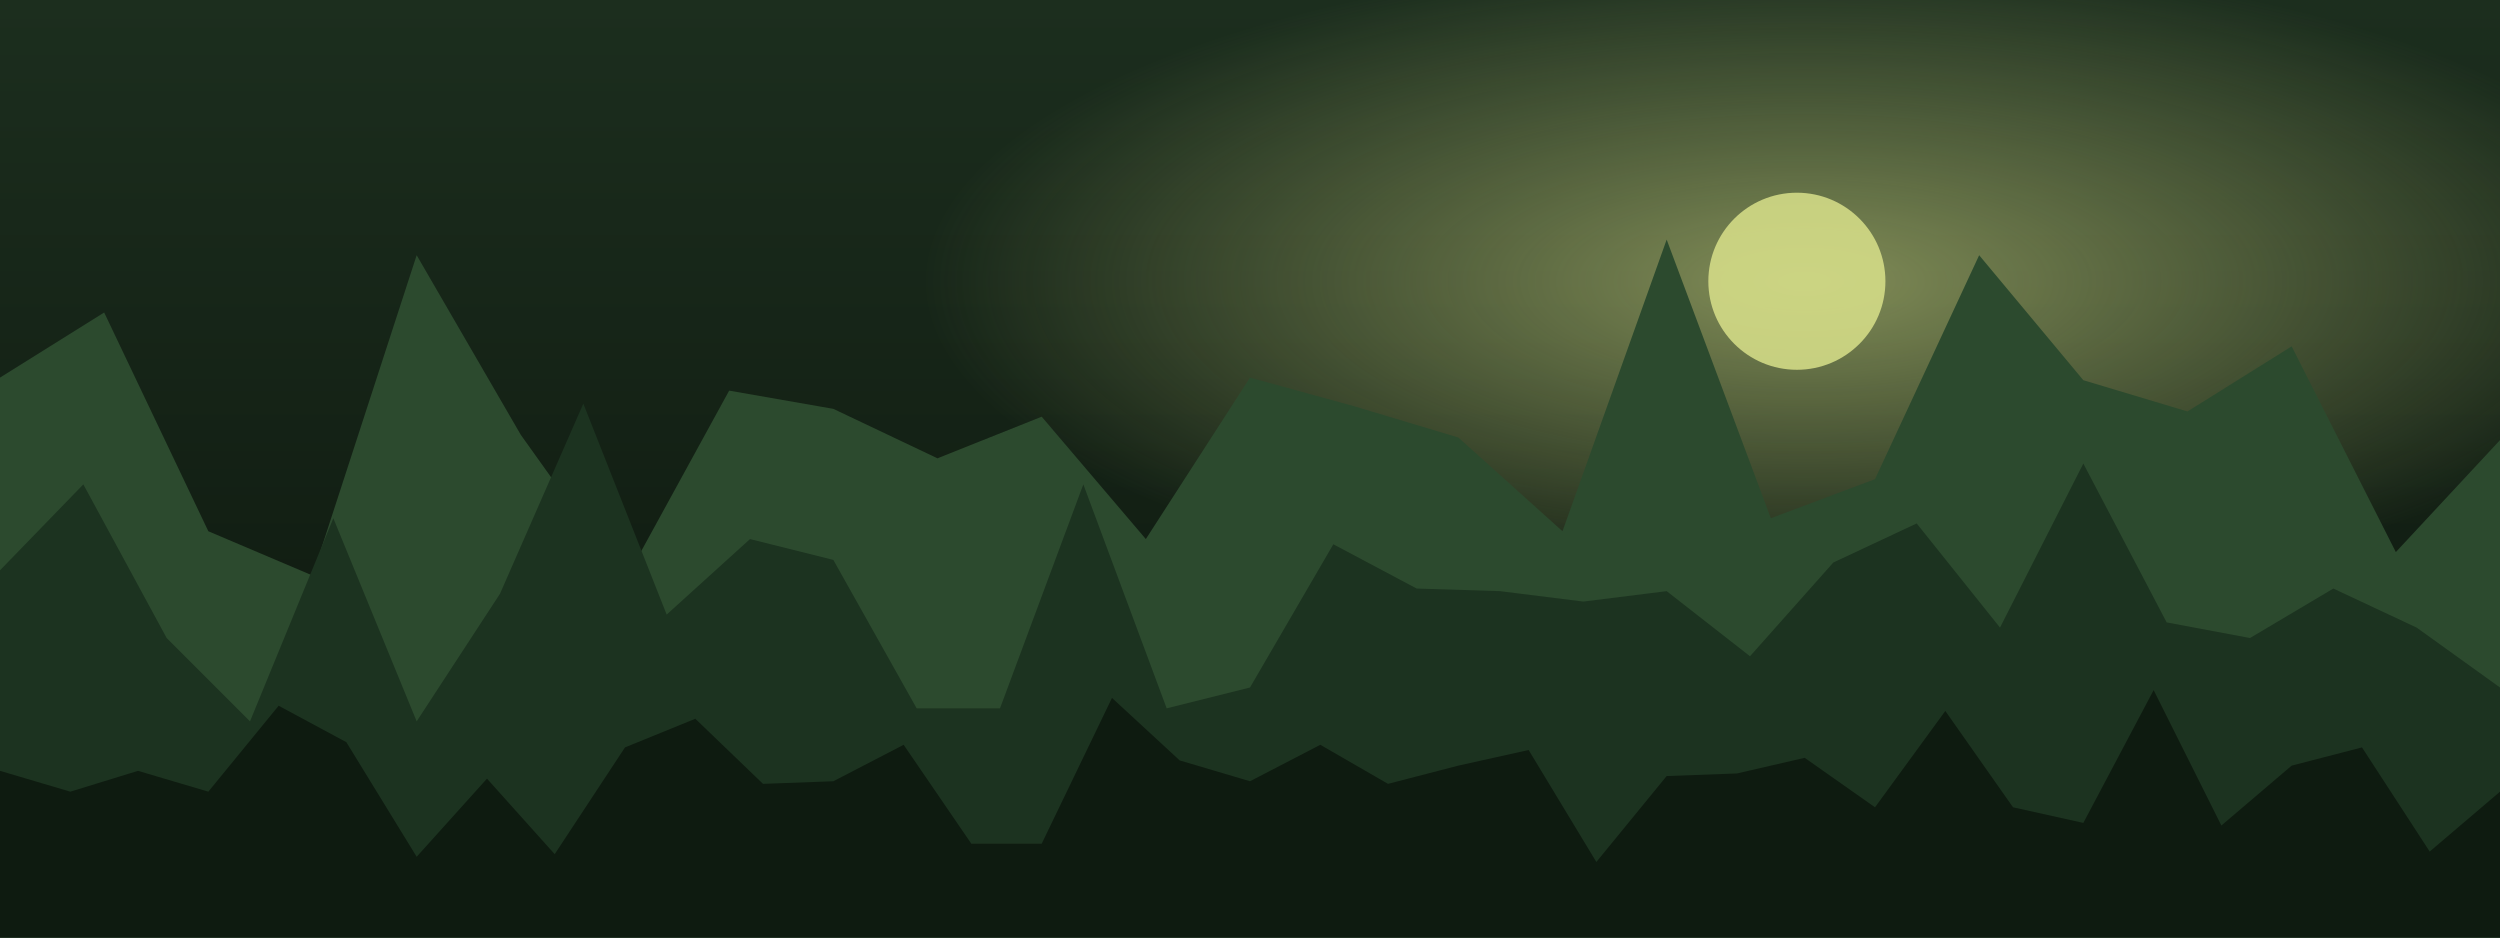
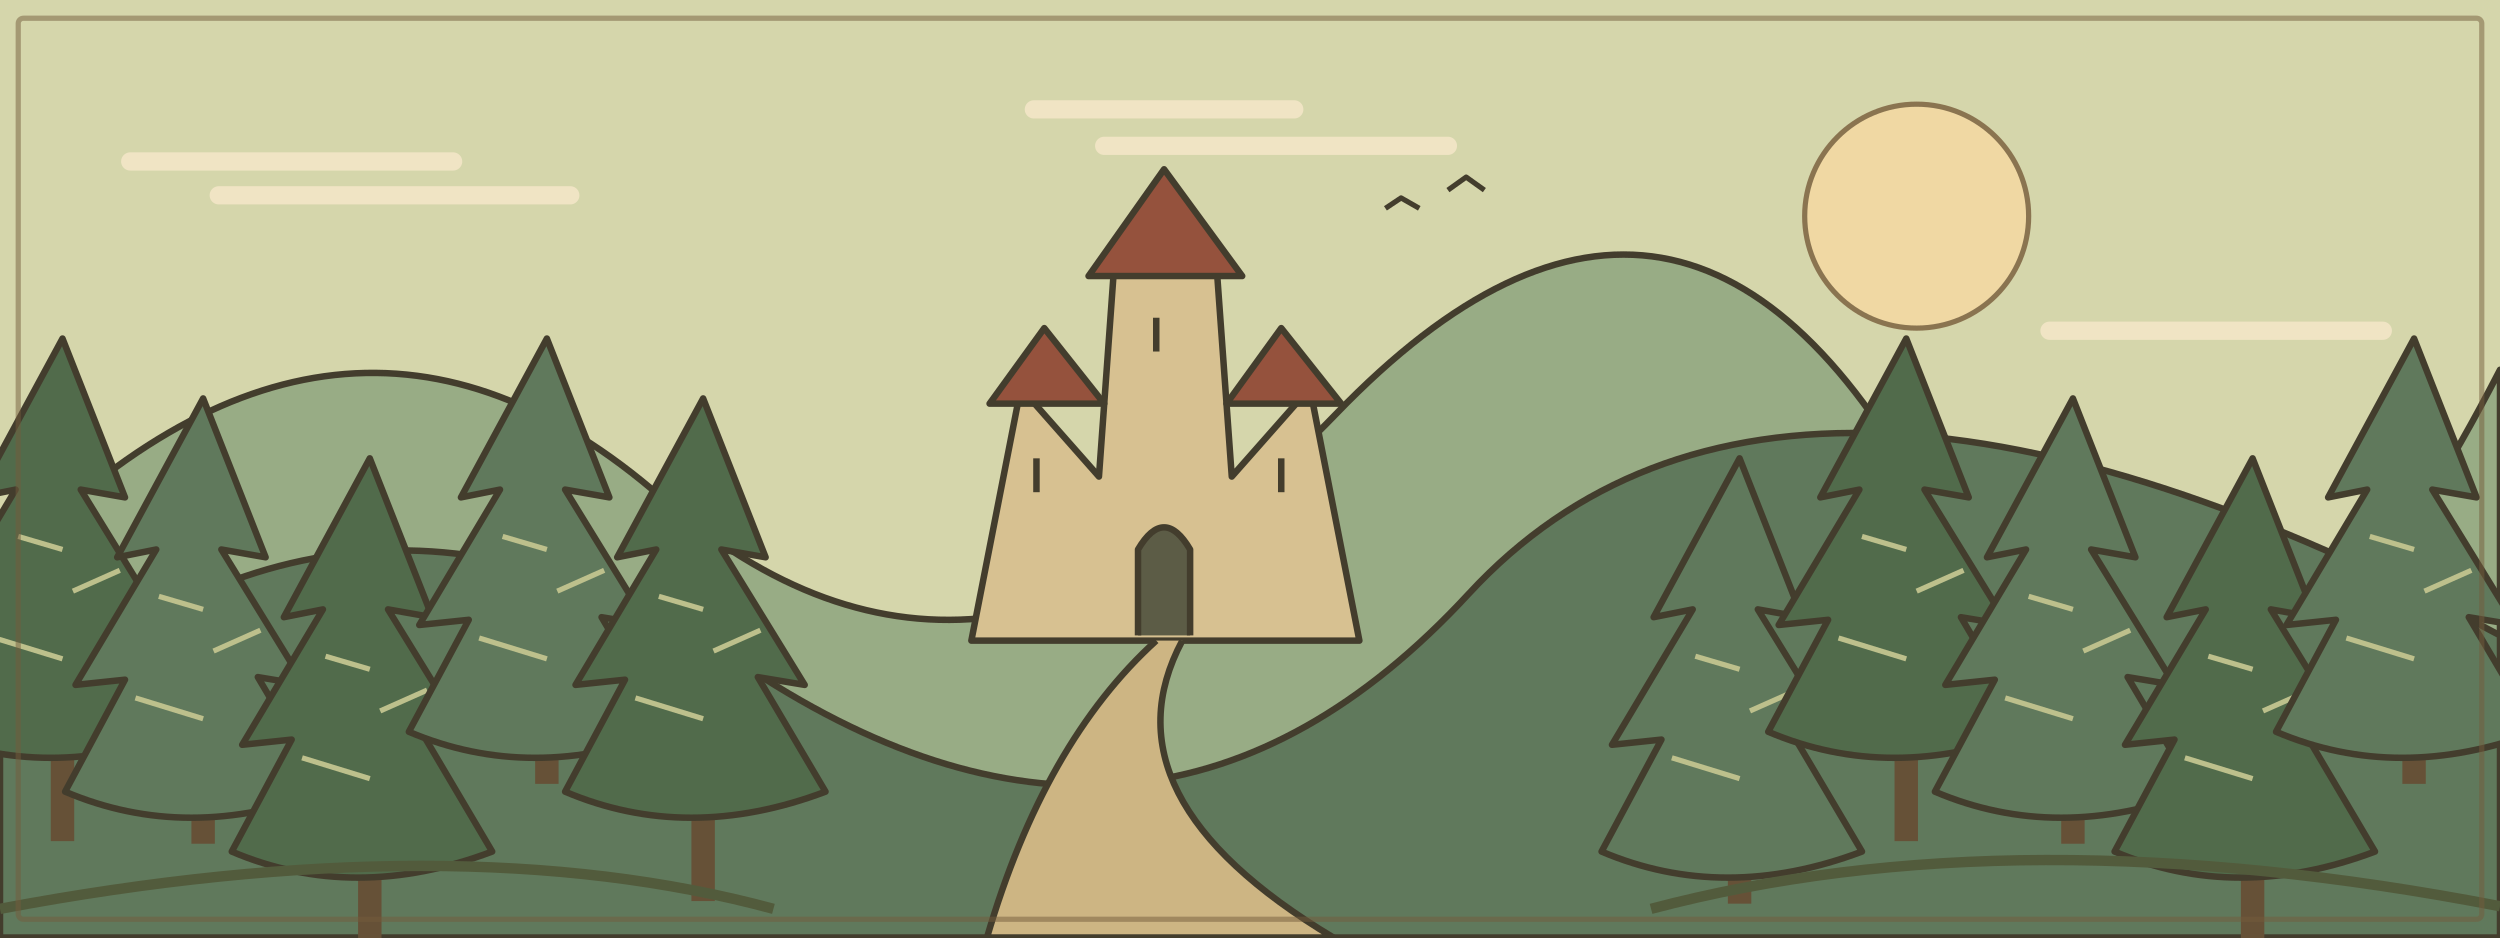
- <svg xmlns="http://www.w3.org/2000/svg" viewBox="0 0 960 360" preserveAspectRatio="xMidYMid slice" role="img" aria-hidden="true">
-   <defs>
-     <linearGradient id="s" x1="0" y1="0" x2="0" y2="1">
-       <stop offset="0" stop-color="#1c2e1e" />
-       <stop offset="1" stop-color="#0b140c" />
-     </linearGradient>
-     <radialGradient id="m" cx=".72" cy=".3" r=".35">
-       <stop offset="0" stop-color="#d8e08a" stop-opacity=".55" />
-       <stop offset="1" stop-color="#d8e08a" stop-opacity="0" />
-     </radialGradient>
-   </defs>
-   <rect width="960" height="360" fill="url(#s)" />
-   <rect width="960" height="360" fill="url(#m)" />
-   <circle cx="690" cy="108" r="34" fill="#d8e08a" fill-opacity=".85" />
-   <polygon points="0,360 0,145 40,120 80,204 120,221 160,98 200,167 240,223 280,150 320,157 360,176 400,160 440,207 480,145 520,156 560,168 600,204 640,92 680,199 720,184 760,98 800,146 840,158 880,133 920,212 960,169 960,360" fill="#2c4a2e" fill-opacity="1" />
-   <polygon points="0,360 0,219 32,186 64,245 96,277 128,199 160,277 192,228 224,155 256,236 288,207 320,215 352,272 384,272 416,186 448,272 480,264 512,209 544,226 576,227 608,231 640,227 672,252 704,216 736,201 768,241 800,178 832,239 864,245 896,226 928,241 960,264 960,360" fill="#1c3320" fill-opacity="1" />
-   <polygon points="0,360 0,296 27,304 53,296 80,304 107,271 133,285 160,329 187,299 213,328 240,287 267,276 293,301 320,300 347,286 373,324 400,324 427,268 453,292 480,300 507,286 533,301 560,294 587,288 613,331 640,298 667,297 693,291 720,310 747,273 773,310 800,316 827,265 853,317 880,294 907,287 933,327 960,304 960,360" fill="#0e1b10" fill-opacity="1" />
+ <svg xmlns="http://www.w3.org/2000/svg" viewBox="0 0 960 360" aria-hidden="true">
+   <rect width="960" height="360" fill="#d5d6ab" />
+   <circle cx="736" cy="83" r="43" fill="#f0d8a3" stroke="#8a7450" stroke-width="2" />
+   <g fill="none" stroke="#f0e4c4" stroke-width="7" stroke-linecap="round">
+     <path d="M50 62h124m-90 13h135M397 42h100m-73 14h132M787 127h128" />
+   </g>
+   <g stroke="#433d2d" stroke-width="2.5" stroke-linejoin="round">
+     <path d="M0 219Q130 83 254 191T513 159T743 199T960 142v218H0Z" fill="#98ac85" />
+     <path d="M0 281q133-126 288-24T564 228T960 244v116H0Z" fill="#60795c" />
+     <path d="m373 246 19-97 30 34 6-83 19-20 20 20 6 83 30-34 19 97Z" fill="#d7c191" />
+     <path d="m418 106 29-41 30 41Zm-38 49 21-29 23 29Zm91 0 21-29 23 29Z" fill="#95523d" />
+     <path d="M437 244v-33q10-17 20 0v33m-13-122v13m-46 41v13m94-13v13" fill="#5c5c46" />
+     <path d="M444 246q-43 39-65 114h133q-90-54-58-114" fill="#cdb583" />
+     <path d="M24 323v-85" stroke="#665137" stroke-width="9" />
+     <path d="m24 130 -33 61 15-3-31 52 19-2-23 43q47 20 100 0l-26-44 18 3-32-52 17 3Z" fill="#516b4b" />
+     <path d="m7 206 17 5m-26 34 26 8m4-26 18-8" fill="none" stroke="#bdc08c" stroke-width="2" />
+     <path d="M78 324v-85" stroke="#665137" stroke-width="9" />
+     <path d="m78 153 -33 61 15-3-31 52 19-2-23 43q47 20 100 0l-26-44 18 3-32-52 17 3Z" fill="#60795c" />
+     <path d="m61 229 17 5m-26 34 26 8m4-26 18-8" fill="none" stroke="#bdc08c" stroke-width="2" />
+     <path d="M142 369v-85" stroke="#665137" stroke-width="9" />
+     <path d="m142 176 -33 61 15-3-31 52 19-2-23 43q47 20 100 0l-26-44 18 3-32-52 17 3Z" fill="#516b4b" />
+     <path d="m125 252 17 5m-26 34 26 8m4-26 18-8" fill="none" stroke="#bdc08c" stroke-width="2" />
+     <path d="M210 301v-85" stroke="#665137" stroke-width="9" />
+     <path d="m210 130 -33 61 15-3-31 52 19-2-23 43q47 20 100 0l-26-44 18 3-32-52 17 3Z" fill="#60795c" />
+     <path d="m193 206 17 5m-26 34 26 8m4-26 18-8" fill="none" stroke="#bdc08c" stroke-width="2" />
+     <path d="M270 346v-85" stroke="#665137" stroke-width="9" />
+     <path d="m270 153 -33 61 15-3-31 52 19-2-23 43q47 20 100 0l-26-44 18 3-32-52 17 3Z" fill="#516b4b" />
+     <path d="m253 229 17 5m-26 34 26 8m4-26 18-8" fill="none" stroke="#bdc08c" stroke-width="2" />
+     <path d="M668 347v-85" stroke="#665137" stroke-width="9" />
+     <path d="m668 176 -33 61 15-3-31 52 19-2-23 43q47 20 100 0l-26-44 18 3-32-52 17 3Z" fill="#60795c" />
+     <path d="m651 252 17 5m-26 34 26 8m4-26 18-8" fill="none" stroke="#bdc08c" stroke-width="2" />
+     <path d="M732 323v-85" stroke="#665137" stroke-width="9" />
+     <path d="m732 130 -33 61 15-3-31 52 19-2-23 43q47 20 100 0l-26-44 18 3-32-52 17 3Z" fill="#516b4b" />
+     <path d="m715 206 17 5m-26 34 26 8m4-26 18-8" fill="none" stroke="#bdc08c" stroke-width="2" />
+     <path d="M796 324v-85" stroke="#665137" stroke-width="9" />
+     <path d="m796 153 -33 61 15-3-31 52 19-2-23 43q47 20 100 0l-26-44 18 3-32-52 17 3Z" fill="#60795c" />
+     <path d="m779 229 17 5m-26 34 26 8m4-26 18-8" fill="none" stroke="#bdc08c" stroke-width="2" />
+     <path d="M865 369v-85" stroke="#665137" stroke-width="9" />
+     <path d="m865 176 -33 61 15-3-31 52 19-2-23 43q47 20 100 0l-26-44 18 3-32-52 17 3Z" fill="#516b4b" />
+     <path d="m848 252 17 5m-26 34 26 8m4-26 18-8" fill="none" stroke="#bdc08c" stroke-width="2" />
+     <path d="M927 301v-85" stroke="#665137" stroke-width="9" />
+     <path d="m927 130 -33 61 15-3-31 52 19-2-23 43q47 20 100 0l-26-44 18 3-32-52 17 3Z" fill="#60795c" />
+     <path d="m910 206 17 5m-26 34 26 8m4-26 18-8" fill="none" stroke="#bdc08c" stroke-width="2" />
+     <path d="M0 349q175-33 297 0m337 0q140-37 326-1" fill="none" stroke="#525b3c" stroke-width="4" />
+     <path d="m532 80 6-4 7 4m11-7 7-5 7 5" fill="none" stroke-width="2" />
+   </g>
+   <rect x="7" y="7" width="946" height="346" rx="2" fill="none" stroke="#745d3c" stroke-opacity=".5" stroke-width="2" />
</svg>
